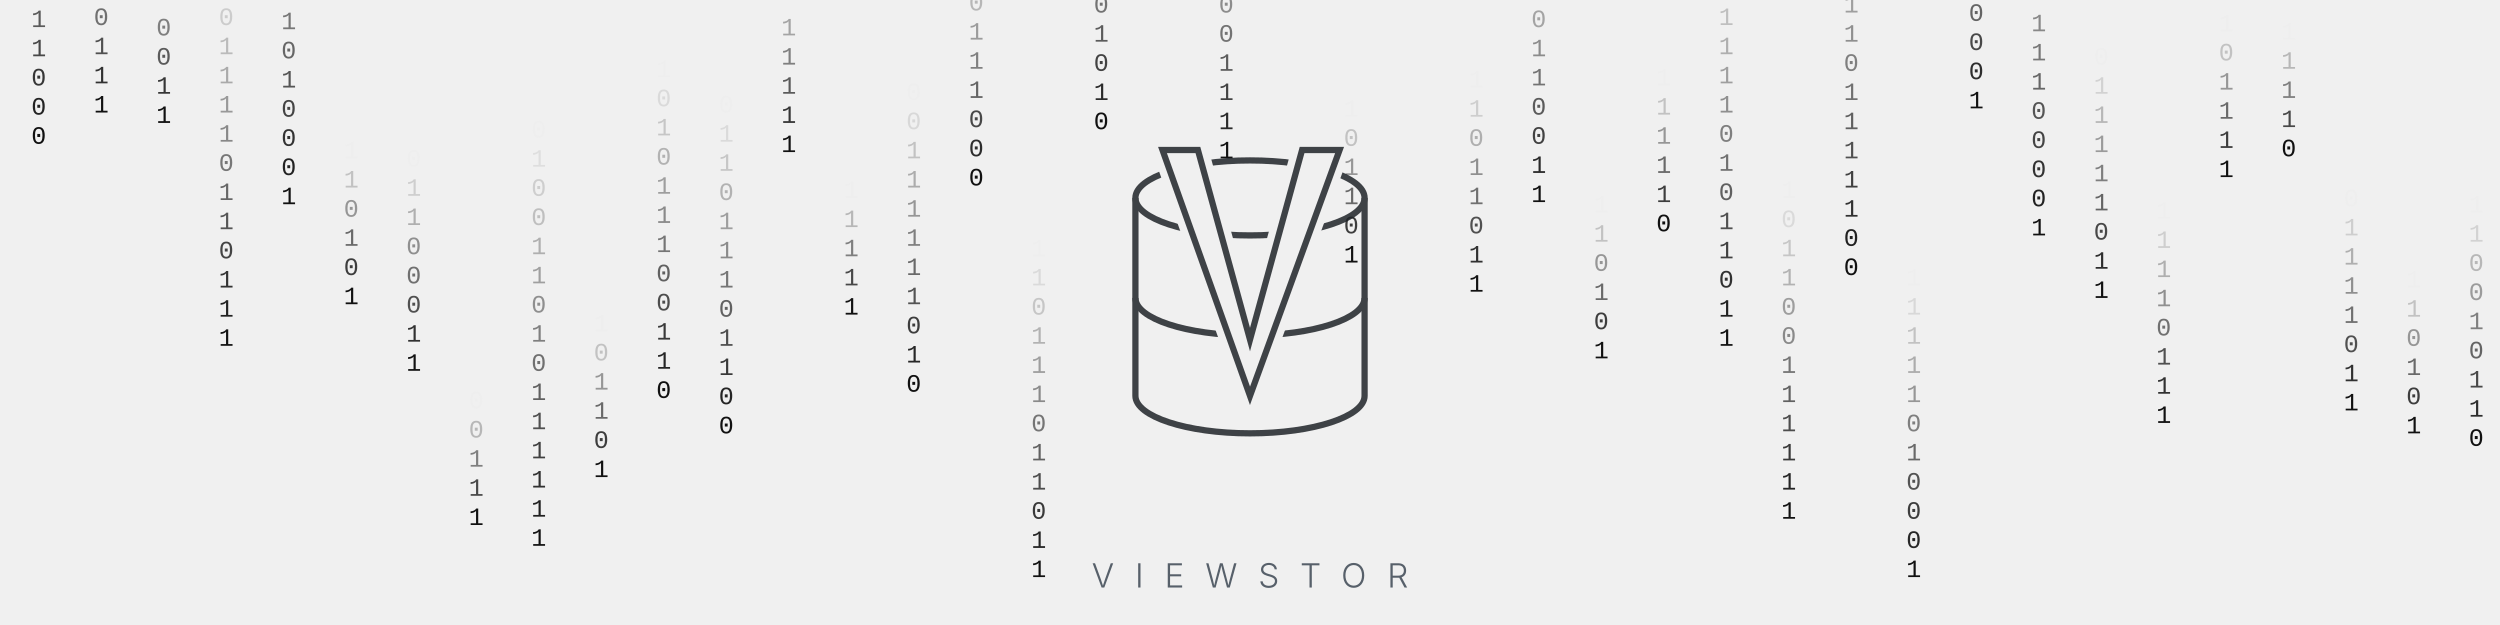
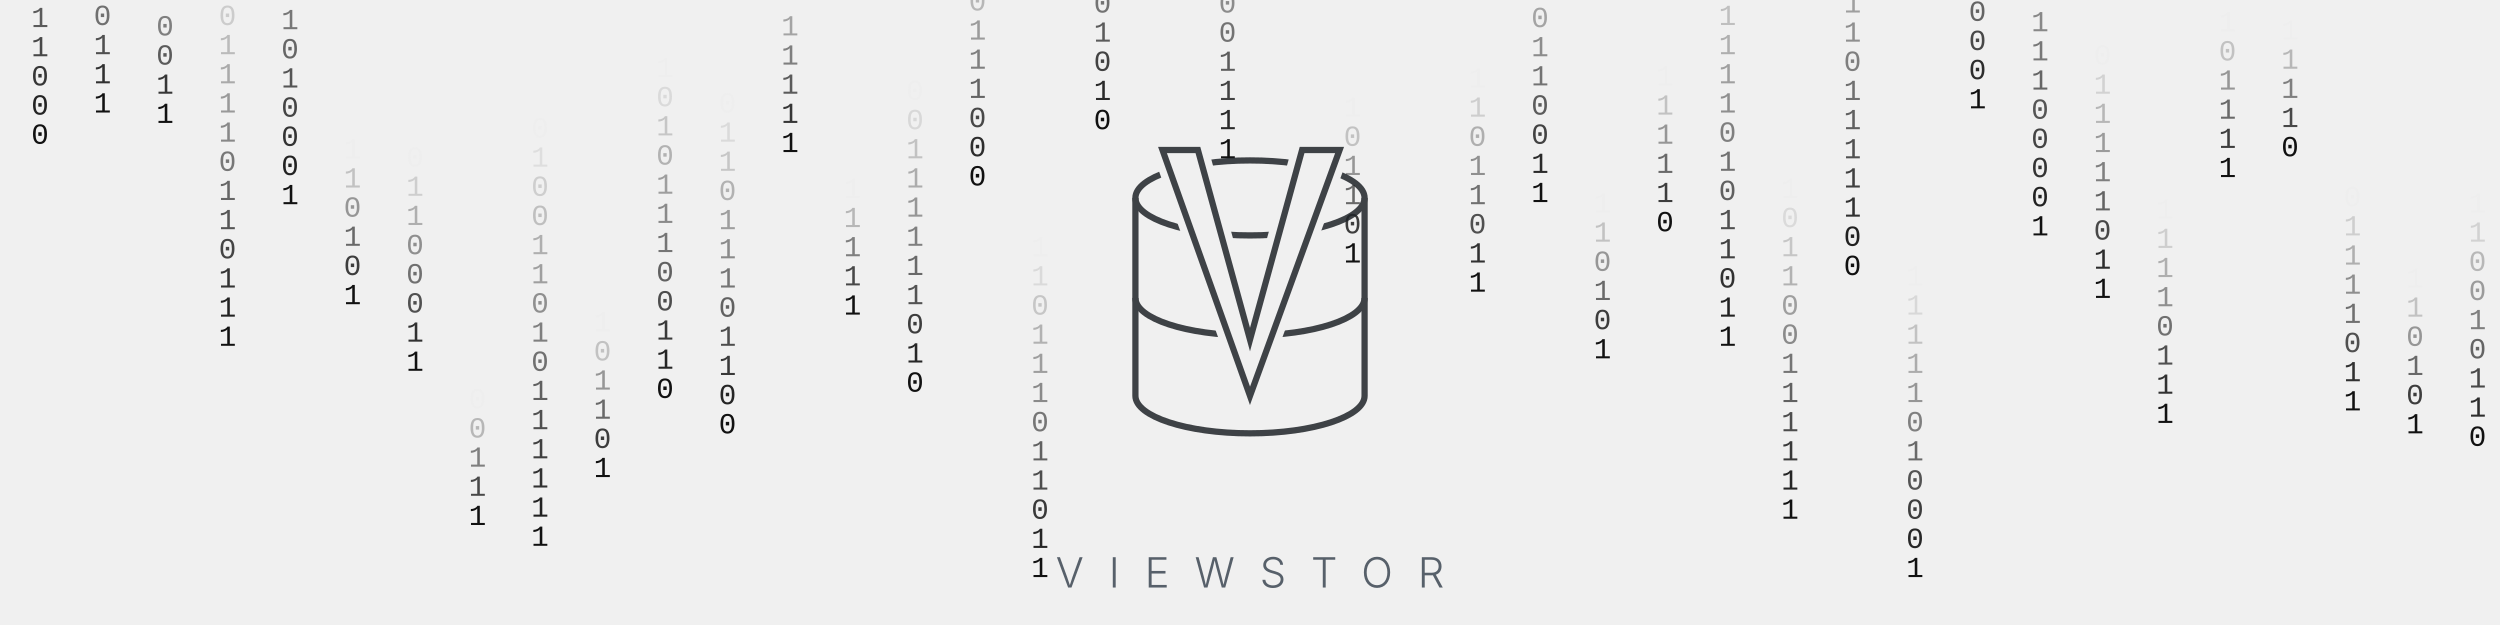
<svg xmlns="http://www.w3.org/2000/svg" viewBox="0 0 1200 300">
  <defs>
    <mask id="vmask">
      <rect width="1200" height="300" fill="white" />
      <path d="M558 72 L600 190 L643 72 L625 72 L600 163 L575 72 Z" fill="black" stroke="black" stroke-width="10" stroke-linejoin="miter" />
    </mask>
  </defs>
-   <g font-family="'Courier New',monospace" font-size="12">
+   <g font-family="'Courier New',monospace" font-size="14">
    <text x="15" y="13" fill="#5b5b5b">1</text>
    <text x="15" y="27" fill="#484848">1</text>
    <text x="15" y="41" fill="#363636">0</text>
    <text x="15" y="55" fill="#232323">0</text>
    <text x="15" y="69" fill="#111111">0</text>
    <text x="45" y="12" fill="#707070">0</text>
    <text x="45" y="26" fill="#505050">1</text>
    <text x="45" y="40" fill="#313131">1</text>
    <text x="45" y="54" fill="#111111">1</text>
    <text x="75" y="17" fill="#7f7f7f">0</text>
    <text x="75" y="31" fill="#5b5b5b">0</text>
    <text x="75" y="45" fill="#363636">1</text>
    <text x="75" y="59" fill="#111111">1</text>
    <text x="105" y="12" fill="#cccccc">0</text>
    <text x="105" y="26" fill="#bbbbbb">1</text>
    <text x="105" y="40" fill="#aaaaaa">1</text>
    <text x="105" y="54" fill="#999999">1</text>
    <text x="105" y="68" fill="#888888">1</text>
    <text x="105" y="82" fill="#777777">0</text>
    <text x="105" y="96" fill="#666666">1</text>
    <text x="105" y="110" fill="#555555">1</text>
    <text x="105" y="124" fill="#444444">0</text>
    <text x="105" y="138" fill="#333333">1</text>
    <text x="105" y="152" fill="#222222">1</text>
    <text x="105" y="166" fill="#111111">1</text>
    <text x="135" y="14" fill="#777777">1</text>
    <text x="135" y="28" fill="#666666">0</text>
    <text x="135" y="42" fill="#555555">1</text>
    <text x="135" y="56" fill="#444444">0</text>
    <text x="135" y="70" fill="#333333">0</text>
    <text x="135" y="84" fill="#222222">0</text>
    <text x="135" y="98" fill="#111111">1</text>
    <text x="165" y="76" fill="#eeeeee">1</text>
    <text x="165" y="90" fill="#c2c2c2">1</text>
    <text x="165" y="104" fill="#969696">0</text>
    <text x="165" y="118" fill="#696969">1</text>
    <text x="165" y="132" fill="#3d3d3d">0</text>
    <text x="165" y="146" fill="#111111">1</text>
    <text x="195" y="80" fill="#eeeeee">0</text>
    <text x="195" y="94" fill="#cecece">1</text>
    <text x="195" y="108" fill="#afafaf">1</text>
    <text x="195" y="122" fill="#8f8f8f">0</text>
    <text x="195" y="136" fill="#707070">0</text>
    <text x="195" y="150" fill="#505050">0</text>
    <text x="195" y="164" fill="#313131">1</text>
    <text x="195" y="178" fill="#111111">1</text>
    <text x="225" y="196" fill="#eeeeee">0</text>
    <text x="225" y="210" fill="#b7b7b7">0</text>
    <text x="225" y="224" fill="#7f7f7f">1</text>
    <text x="225" y="238" fill="#484848">1</text>
    <text x="225" y="252" fill="#111111">1</text>
    <text x="255" y="66" fill="#eeeeee">0</text>
    <text x="255" y="80" fill="#dedede">1</text>
    <text x="255" y="94" fill="#cecece">0</text>
    <text x="255" y="108" fill="#bfbfbf">0</text>
    <text x="255" y="122" fill="#afafaf">1</text>
    <text x="255" y="136" fill="#9f9f9f">1</text>
    <text x="255" y="150" fill="#8f8f8f">0</text>
    <text x="255" y="164" fill="#7f7f7f">1</text>
    <text x="255" y="178" fill="#707070">0</text>
    <text x="255" y="192" fill="#606060">1</text>
    <text x="255" y="206" fill="#505050">1</text>
    <text x="255" y="220" fill="#404040">1</text>
    <text x="255" y="234" fill="#313131">1</text>
    <text x="255" y="248" fill="#212121">1</text>
    <text x="255" y="262" fill="#111111">1</text>
    <text x="285" y="159" fill="#eeeeee">1</text>
    <text x="285" y="173" fill="#c2c2c2">0</text>
    <text x="285" y="187" fill="#969696">1</text>
    <text x="285" y="201" fill="#696969">1</text>
    <text x="285" y="215" fill="#3d3d3d">0</text>
    <text x="285" y="229" fill="#111111">1</text>
    <text x="315" y="37" fill="#eeeeee">1</text>
    <text x="315" y="51" fill="#dadada">0</text>
    <text x="315" y="65" fill="#c6c6c6">1</text>
    <text x="315" y="79" fill="#b2b2b2">0</text>
    <text x="315" y="93" fill="#9e9e9e">1</text>
    <text x="315" y="107" fill="#8a8a8a">1</text>
    <text x="315" y="121" fill="#757575">1</text>
    <text x="315" y="135" fill="#616161">0</text>
    <text x="315" y="149" fill="#4d4d4d">0</text>
    <text x="315" y="163" fill="#393939">1</text>
    <text x="315" y="177" fill="#252525">1</text>
    <text x="315" y="191" fill="#111111">0</text>
    <text x="345" y="54" fill="#eeeeee">0</text>
    <text x="345" y="68" fill="#dadada">1</text>
    <text x="345" y="82" fill="#c6c6c6">1</text>
    <text x="345" y="96" fill="#b2b2b2">0</text>
    <text x="345" y="110" fill="#9e9e9e">1</text>
    <text x="345" y="124" fill="#8a8a8a">1</text>
    <text x="345" y="138" fill="#757575">1</text>
    <text x="345" y="152" fill="#616161">0</text>
    <text x="345" y="166" fill="#4d4d4d">1</text>
    <text x="345" y="180" fill="#393939">1</text>
    <text x="345" y="194" fill="#252525">0</text>
    <text x="345" y="208" fill="#111111">0</text>
    <text x="375" y="17" fill="#a4a4a4">1</text>
    <text x="375" y="31" fill="#7f7f7f">1</text>
    <text x="375" y="45" fill="#5b5b5b">1</text>
    <text x="375" y="59" fill="#363636">1</text>
    <text x="375" y="73" fill="#111111">1</text>
    <text x="405" y="95" fill="#eeeeee">1</text>
    <text x="405" y="109" fill="#b7b7b7">1</text>
    <text x="405" y="123" fill="#7f7f7f">1</text>
    <text x="405" y="137" fill="#484848">1</text>
    <text x="405" y="151" fill="#111111">1</text>
    <text x="435" y="48" fill="#eeeeee">0</text>
    <text x="435" y="62" fill="#d8d8d8">0</text>
    <text x="435" y="76" fill="#c2c2c2">1</text>
    <text x="435" y="90" fill="#acacac">1</text>
    <text x="435" y="104" fill="#969696">1</text>
    <text x="435" y="118" fill="#7f7f7f">1</text>
    <text x="435" y="132" fill="#696969">1</text>
    <text x="435" y="146" fill="#535353">1</text>
    <text x="435" y="160" fill="#3d3d3d">0</text>
    <text x="435" y="174" fill="#272727">1</text>
    <text x="435" y="188" fill="#111111">0</text>
    <text x="465" y="5" fill="#b7b7b7">0</text>
    <text x="465" y="19" fill="#9b9b9b">1</text>
    <text x="465" y="33" fill="#7f7f7f">1</text>
    <text x="465" y="47" fill="#646464">1</text>
    <text x="465" y="61" fill="#484848">0</text>
    <text x="465" y="75" fill="#2d2d2d">0</text>
    <text x="465" y="89" fill="#111111">0</text>
    <text x="495" y="123" fill="#eeeeee">1</text>
    <text x="495" y="137" fill="#dadada">1</text>
    <text x="495" y="151" fill="#c6c6c6">0</text>
    <text x="495" y="165" fill="#b2b2b2">1</text>
    <text x="495" y="179" fill="#9e9e9e">1</text>
    <text x="495" y="193" fill="#8a8a8a">1</text>
    <text x="495" y="207" fill="#757575">0</text>
    <text x="495" y="221" fill="#616161">1</text>
    <text x="495" y="235" fill="#4d4d4d">1</text>
    <text x="495" y="249" fill="#393939">0</text>
    <text x="495" y="263" fill="#252525">1</text>
    <text x="495" y="277" fill="#111111">1</text>
    <text x="525" y="6" fill="#737373">0</text>
    <text x="525" y="20" fill="#5b5b5b">1</text>
    <text x="525" y="34" fill="#424242">0</text>
    <text x="525" y="48" fill="#2a2a2a">1</text>
    <text x="525" y="62" fill="#111111">0</text>
    <text x="585" y="6" fill="#8c8c8c">0</text>
    <text x="585" y="20" fill="#737373">0</text>
    <text x="585" y="34" fill="#5b5b5b">1</text>
    <text x="585" y="48" fill="#424242">1</text>
    <text x="585" y="62" fill="#2a2a2a">1</text>
    <text x="585" y="76" fill="#111111">1</text>
    <text x="645" y="56" fill="#eeeeee">1</text>
    <text x="645" y="70" fill="#c2c2c2">0</text>
    <text x="645" y="84" fill="#969696">1</text>
    <text x="645" y="98" fill="#696969">1</text>
    <text x="645" y="112" fill="#3d3d3d">0</text>
    <text x="645" y="126" fill="#111111">1</text>
    <text x="705" y="42" fill="#eeeeee">1</text>
    <text x="705" y="56" fill="#cecece">1</text>
    <text x="705" y="70" fill="#afafaf">0</text>
    <text x="705" y="84" fill="#8f8f8f">1</text>
    <text x="705" y="98" fill="#707070">1</text>
    <text x="705" y="112" fill="#505050">0</text>
    <text x="705" y="126" fill="#313131">1</text>
    <text x="705" y="140" fill="#111111">1</text>
    <text x="735" y="13" fill="#a4a4a4">0</text>
    <text x="735" y="27" fill="#8c8c8c">1</text>
    <text x="735" y="41" fill="#737373">1</text>
    <text x="735" y="55" fill="#5b5b5b">0</text>
    <text x="735" y="69" fill="#424242">0</text>
    <text x="735" y="83" fill="#2a2a2a">1</text>
    <text x="735" y="97" fill="#111111">1</text>
    <text x="765" y="102" fill="#eeeeee">1</text>
    <text x="765" y="116" fill="#c2c2c2">1</text>
    <text x="765" y="130" fill="#969696">0</text>
    <text x="765" y="144" fill="#696969">1</text>
    <text x="765" y="158" fill="#3d3d3d">0</text>
    <text x="765" y="172" fill="#111111">1</text>
    <text x="795" y="41" fill="#eeeeee">1</text>
    <text x="795" y="55" fill="#c2c2c2">1</text>
    <text x="795" y="69" fill="#969696">1</text>
    <text x="795" y="83" fill="#696969">1</text>
    <text x="795" y="97" fill="#3d3d3d">1</text>
    <text x="795" y="111" fill="#111111">0</text>
    <text x="825" y="12" fill="#bfbfbf">1</text>
    <text x="825" y="26" fill="#afafaf">1</text>
    <text x="825" y="40" fill="#9f9f9f">1</text>
    <text x="825" y="54" fill="#8f8f8f">1</text>
    <text x="825" y="68" fill="#7f7f7f">0</text>
    <text x="825" y="82" fill="#707070">1</text>
    <text x="825" y="96" fill="#606060">0</text>
    <text x="825" y="110" fill="#505050">1</text>
    <text x="825" y="124" fill="#404040">1</text>
    <text x="825" y="138" fill="#313131">0</text>
    <text x="825" y="152" fill="#212121">1</text>
    <text x="825" y="166" fill="#111111">1</text>
    <text x="855" y="95" fill="#eeeeee">1</text>
    <text x="855" y="109" fill="#dadada">0</text>
    <text x="855" y="123" fill="#c6c6c6">1</text>
    <text x="855" y="137" fill="#b2b2b2">1</text>
    <text x="855" y="151" fill="#9e9e9e">0</text>
    <text x="855" y="165" fill="#8a8a8a">0</text>
    <text x="855" y="179" fill="#757575">1</text>
    <text x="855" y="193" fill="#616161">1</text>
    <text x="855" y="207" fill="#4d4d4d">1</text>
    <text x="855" y="221" fill="#393939">1</text>
    <text x="855" y="235" fill="#252525">1</text>
    <text x="855" y="249" fill="#111111">1</text>
    <text x="885" y="6" fill="#9f9f9f">1</text>
    <text x="885" y="20" fill="#8f8f8f">1</text>
    <text x="885" y="34" fill="#7f7f7f">0</text>
    <text x="885" y="48" fill="#707070">1</text>
    <text x="885" y="62" fill="#606060">1</text>
    <text x="885" y="76" fill="#505050">1</text>
    <text x="885" y="90" fill="#404040">1</text>
    <text x="885" y="104" fill="#313131">1</text>
    <text x="885" y="118" fill="#212121">0</text>
    <text x="885" y="132" fill="#111111">0</text>
    <text x="915" y="137" fill="#eeeeee">1</text>
    <text x="915" y="151" fill="#d8d8d8">1</text>
    <text x="915" y="165" fill="#c2c2c2">1</text>
    <text x="915" y="179" fill="#acacac">1</text>
    <text x="915" y="193" fill="#969696">1</text>
    <text x="915" y="207" fill="#7f7f7f">0</text>
    <text x="915" y="221" fill="#696969">1</text>
    <text x="915" y="235" fill="#535353">0</text>
    <text x="915" y="249" fill="#3d3d3d">0</text>
    <text x="915" y="263" fill="#272727">0</text>
    <text x="915" y="277" fill="#111111">1</text>
    <text x="945" y="10" fill="#646464">0</text>
    <text x="945" y="24" fill="#484848">0</text>
    <text x="945" y="38" fill="#2d2d2d">0</text>
    <text x="945" y="52" fill="#111111">1</text>
    <text x="975" y="15" fill="#888888">1</text>
    <text x="975" y="29" fill="#777777">1</text>
    <text x="975" y="43" fill="#666666">1</text>
    <text x="975" y="57" fill="#555555">0</text>
    <text x="975" y="71" fill="#444444">0</text>
    <text x="975" y="85" fill="#333333">0</text>
    <text x="975" y="99" fill="#222222">0</text>
    <text x="975" y="113" fill="#111111">1</text>
    <text x="1005" y="31" fill="#eeeeee">0</text>
    <text x="1005" y="45" fill="#d2d2d2">1</text>
    <text x="1005" y="59" fill="#b7b7b7">1</text>
    <text x="1005" y="73" fill="#9b9b9b">1</text>
    <text x="1005" y="87" fill="#7f7f7f">1</text>
    <text x="1005" y="101" fill="#646464">1</text>
    <text x="1005" y="115" fill="#484848">0</text>
    <text x="1005" y="129" fill="#2d2d2d">1</text>
    <text x="1005" y="143" fill="#111111">1</text>
    <text x="1035" y="105" fill="#eeeeee">1</text>
    <text x="1035" y="119" fill="#cecece">1</text>
    <text x="1035" y="133" fill="#afafaf">1</text>
    <text x="1035" y="147" fill="#8f8f8f">1</text>
    <text x="1035" y="161" fill="#707070">0</text>
    <text x="1035" y="175" fill="#505050">1</text>
    <text x="1035" y="189" fill="#313131">1</text>
    <text x="1035" y="203" fill="#111111">1</text>
    <text x="1065" y="15" fill="#eeeeee">1</text>
    <text x="1065" y="29" fill="#c2c2c2">0</text>
    <text x="1065" y="43" fill="#969696">1</text>
    <text x="1065" y="57" fill="#696969">1</text>
    <text x="1065" y="71" fill="#3d3d3d">1</text>
    <text x="1065" y="85" fill="#111111">1</text>
    <text x="1095" y="19" fill="#eeeeee">1</text>
    <text x="1095" y="33" fill="#b7b7b7">1</text>
    <text x="1095" y="47" fill="#7f7f7f">1</text>
    <text x="1095" y="61" fill="#484848">1</text>
    <text x="1095" y="75" fill="#111111">0</text>
    <text x="1125" y="99" fill="#eeeeee">0</text>
    <text x="1125" y="113" fill="#cecece">1</text>
    <text x="1125" y="127" fill="#afafaf">1</text>
    <text x="1125" y="141" fill="#8f8f8f">1</text>
    <text x="1125" y="155" fill="#707070">1</text>
    <text x="1125" y="169" fill="#505050">0</text>
    <text x="1125" y="183" fill="#313131">1</text>
    <text x="1125" y="197" fill="#111111">1</text>
    <text x="1155" y="138" fill="#eeeeee">1</text>
    <text x="1155" y="152" fill="#c2c2c2">1</text>
    <text x="1155" y="166" fill="#969696">0</text>
    <text x="1155" y="180" fill="#696969">1</text>
    <text x="1155" y="194" fill="#3d3d3d">0</text>
    <text x="1155" y="208" fill="#111111">1</text>
    <text x="1185" y="102" fill="#eeeeee">1</text>
    <text x="1185" y="116" fill="#d2d2d2">1</text>
    <text x="1185" y="130" fill="#b7b7b7">0</text>
    <text x="1185" y="144" fill="#9b9b9b">0</text>
    <text x="1185" y="158" fill="#7f7f7f">1</text>
    <text x="1185" y="172" fill="#646464">0</text>
    <text x="1185" y="186" fill="#484848">1</text>
    <text x="1185" y="200" fill="#2d2d2d">1</text>
    <text x="1185" y="214" fill="#111111">0</text>
  </g>
  <g fill="none" stroke="#1f2328" stroke-width="3" mask="url(#vmask)" opacity="0.85">
    <ellipse cx="600" cy="95" rx="55" ry="18" />
    <path d="M545 95v95c0 9.9 24.6 18 55 18s55-8.1 55-18V95" />
    <path d="M545 143c0 9.9 24.6 18 55 18s55-8.1 55-18" />
  </g>
  <path d="M558 72 L600 190 L643 72 L625 72 L600 163 L575 72 Z" fill="none" stroke="#1f2328" stroke-width="3" stroke-linejoin="miter" opacity="0.85" />
-   <text x="600" y="282" text-anchor="middle" font-family="system-ui,-apple-system,sans-serif" font-size="16" font-weight="300" fill="#57606a" letter-spacing="10">VIEWSTOR</text>
+   <text x="600" y="282" text-anchor="middle" font-family="system-ui,-apple-system,sans-serif" font-size="20" font-weight="300" fill="#57606a" letter-spacing="12">VIEWSTOR</text>
</svg>
